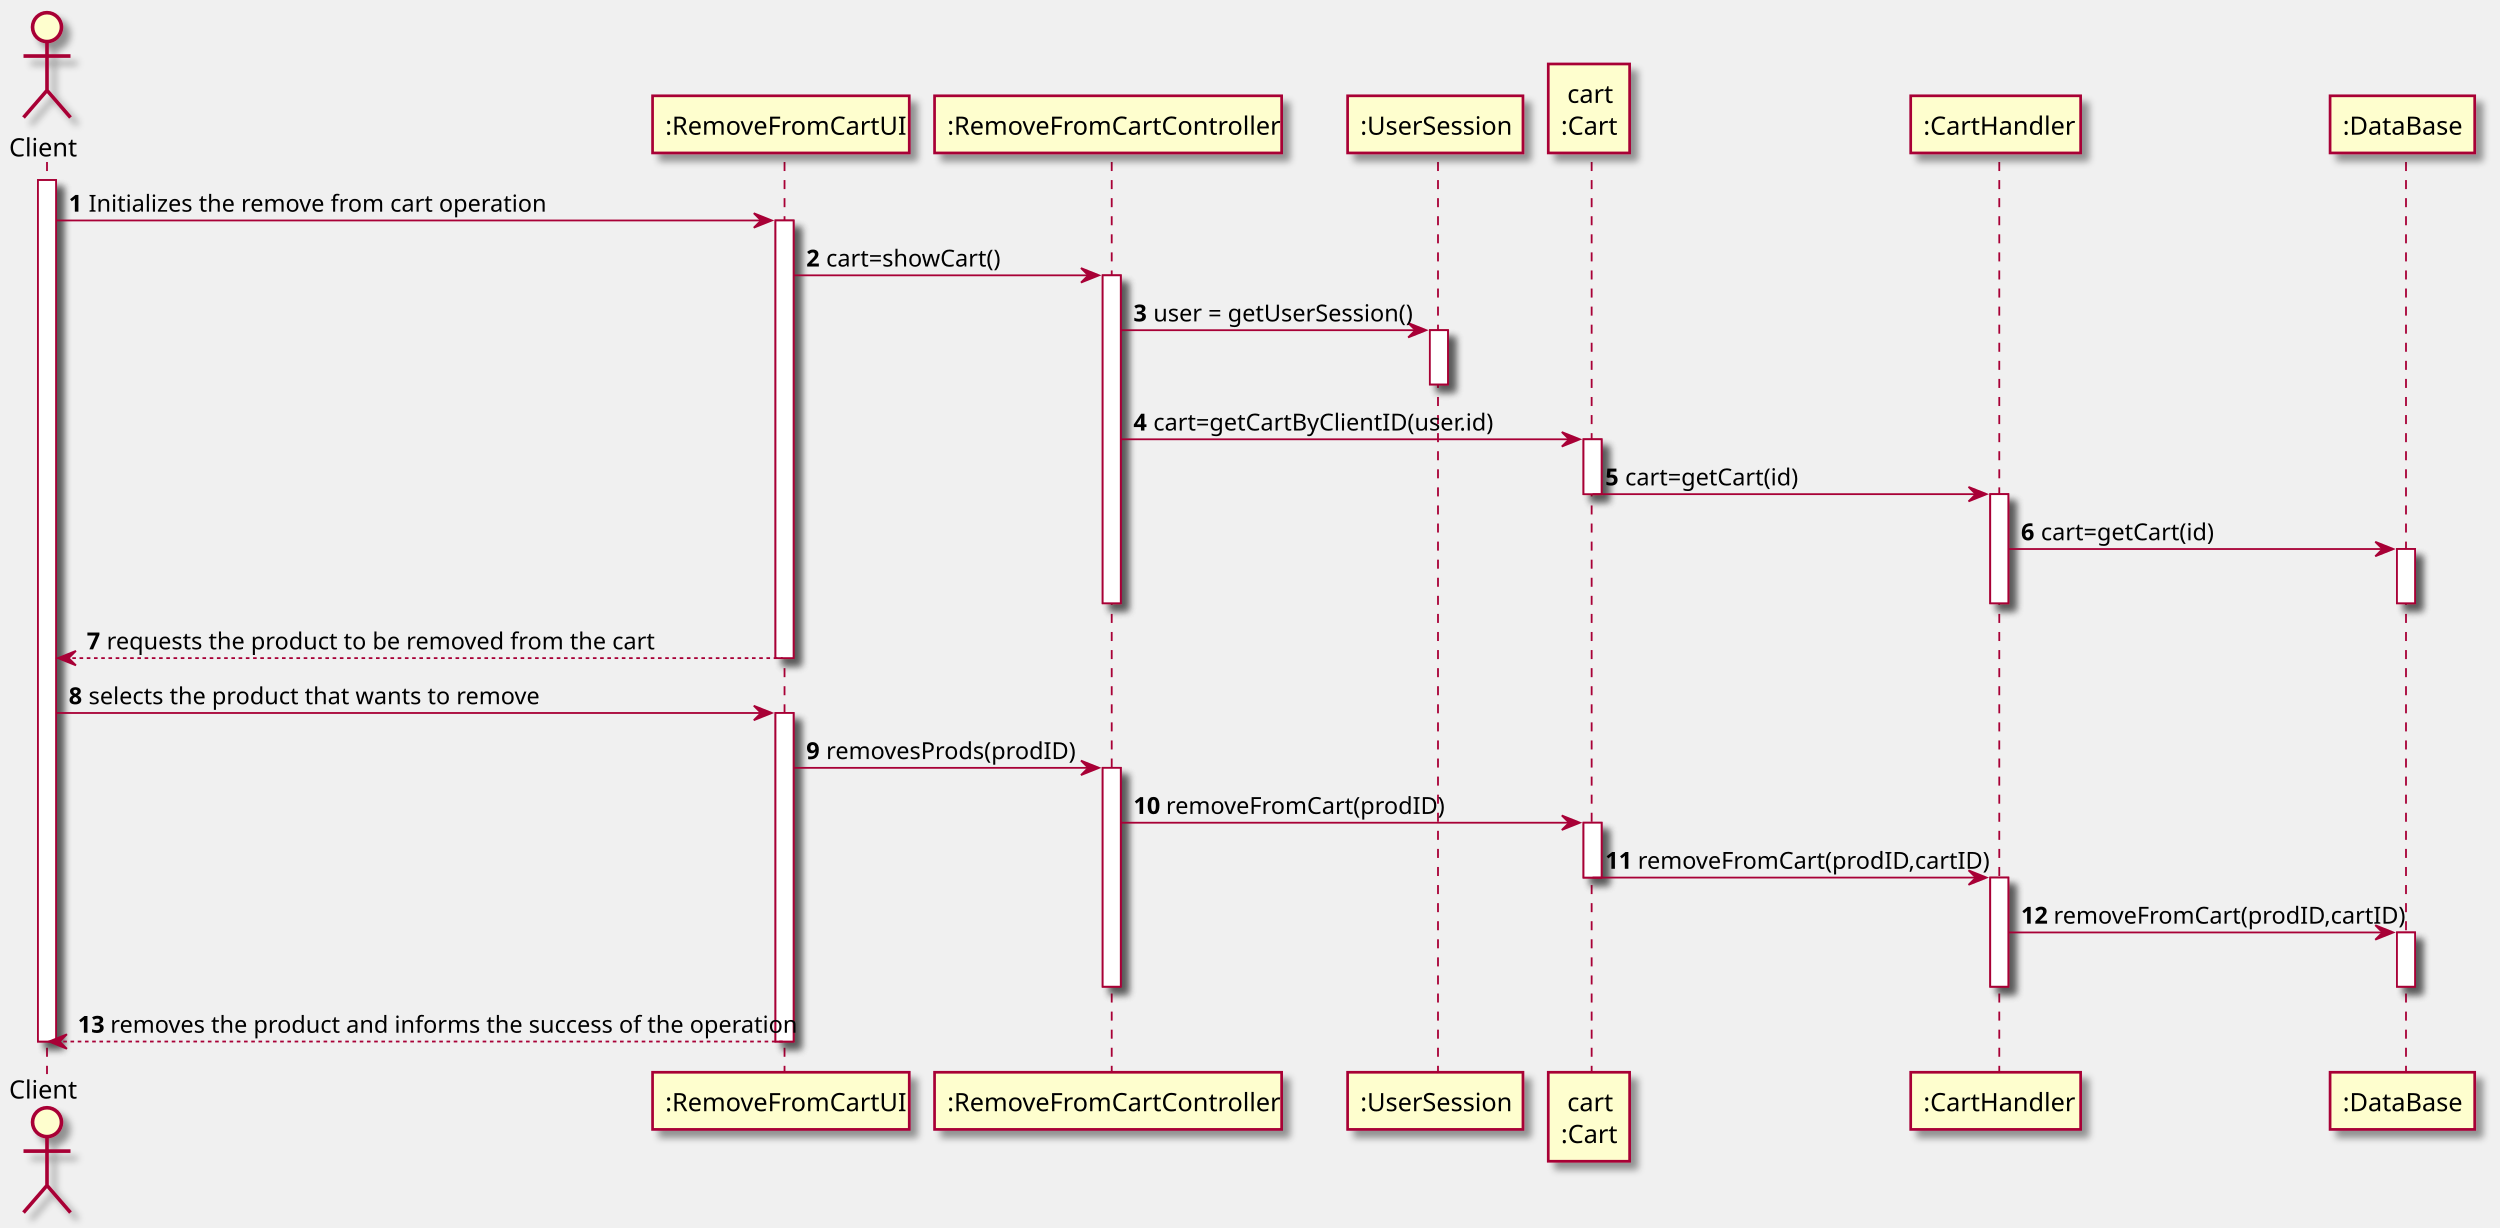
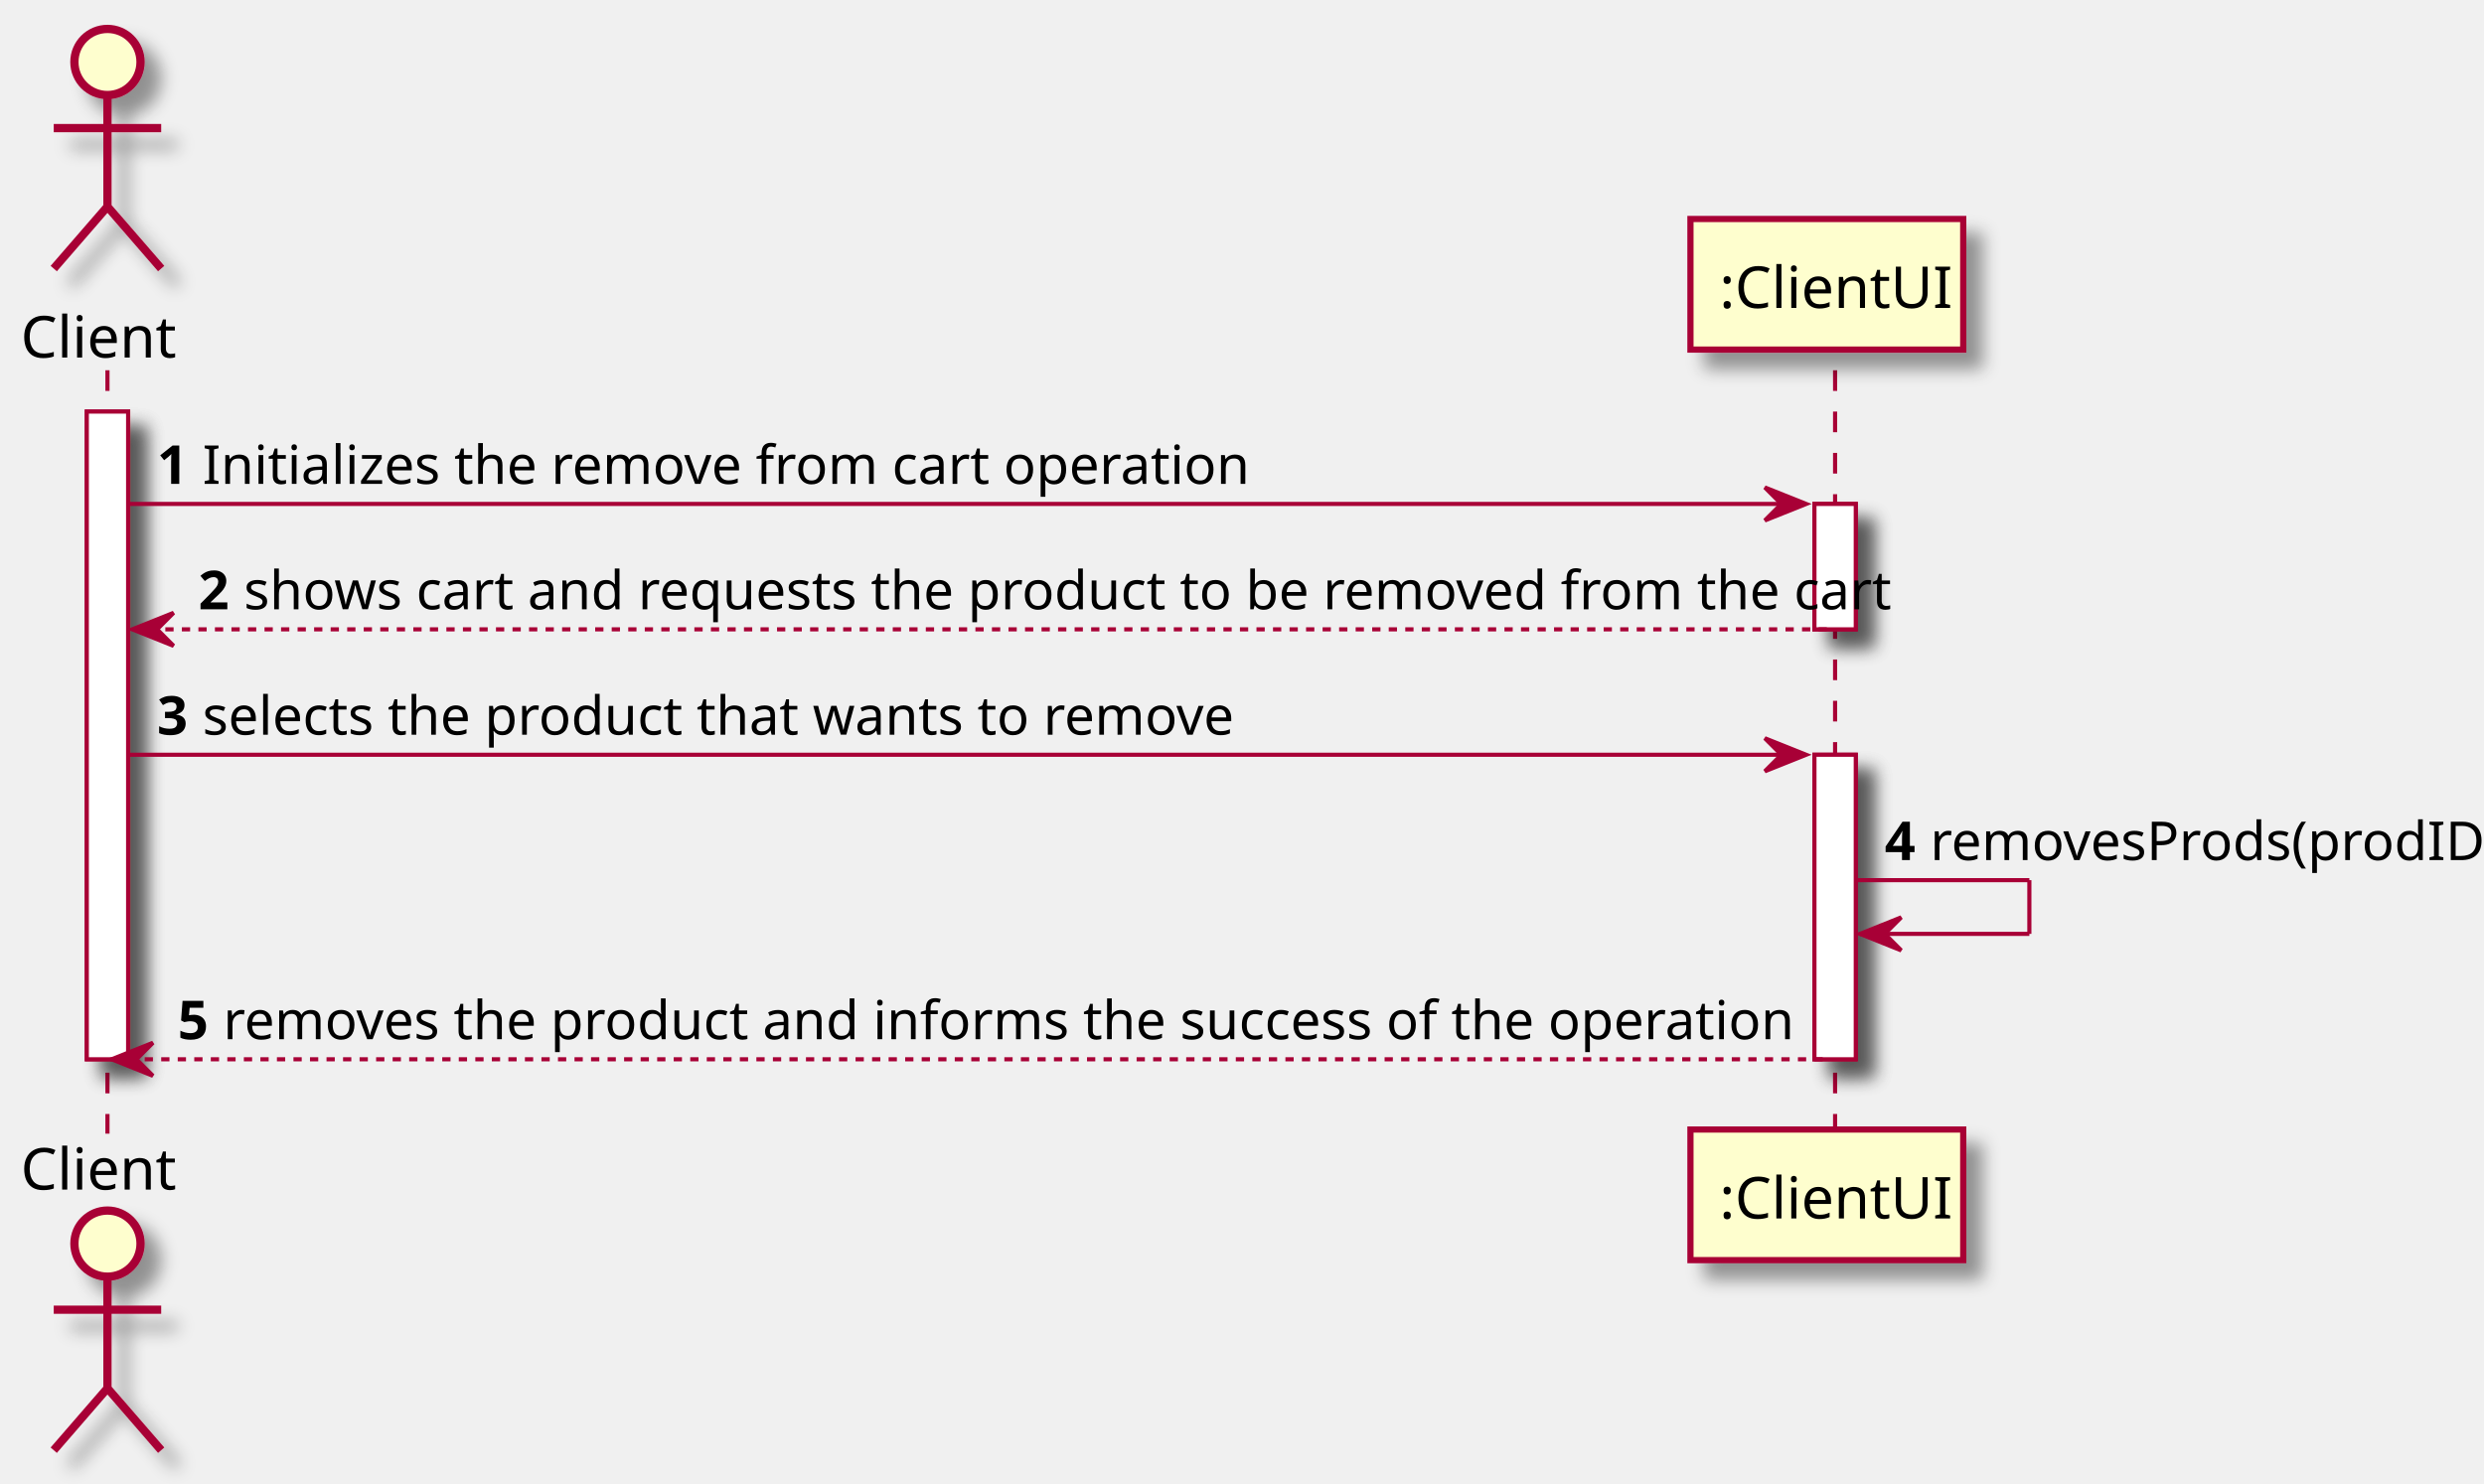
- <svg xmlns="http://www.w3.org/2000/svg" contentScriptType="application/ecmascript" contentStyleType="text/css" height="679px" preserveAspectRatio="none" style="width:1383px;height:679px;" version="1.1" viewBox="0 0 1383 679" width="1383px" zoomAndPan="magnify">
+ <svg xmlns="http://www.w3.org/2000/svg" contentScriptType="application/ecmascript" contentStyleType="text/css" height="359px" preserveAspectRatio="none" style="width:601px;height:359px;" version="1.1" viewBox="0 0 601 359" width="601px" zoomAndPan="magnify">
  <defs>
-     <filter height="300%" id="f1quztca7qh4i0" width="300%" x="-1" y="-1">
+     <filter height="300%" id="fv9b55mj1trpn" width="300%" x="-1" y="-1">
      <feGaussianBlur result="blurOut" stdDeviation="2.0" />
      <feColorMatrix in="blurOut" result="blurOut2" type="matrix" values="0 0 0 0 0 0 0 0 0 0 0 0 0 0 0 0 0 0 .4 0" />
      <feOffset dx="4.0" dy="4.0" in="blurOut2" result="blurOut3" />
      <feBlend in="SourceGraphic" in2="blurOut3" mode="normal" />
    </filter>
  </defs>
  <g>
-     <rect fill="#FFFFFF" filter="url(#f1quztca7qh4i0)" height="476.57" style="stroke: #A80036; stroke-width: 1.0;" width="10" x="21" y="99.609" />
-     <rect fill="#FFFFFF" filter="url(#f1quztca7qh4i0)" height="242.109" style="stroke: #A80036; stroke-width: 1.0;" width="10" x="429" y="121.961" />
-     <rect fill="#FFFFFF" filter="url(#f1quztca7qh4i0)" height="181.758" style="stroke: #A80036; stroke-width: 1.0;" width="10" x="429" y="394.422" />
-     <rect fill="#FFFFFF" filter="url(#f1quztca7qh4i0)" height="181.406" style="stroke: #A80036; stroke-width: 1.0;" width="10" x="610" y="152.312" />
-     <rect fill="#FFFFFF" filter="url(#f1quztca7qh4i0)" height="121.055" style="stroke: #A80036; stroke-width: 1.0;" width="10" x="610" y="424.773" />
-     <rect fill="#FFFFFF" filter="url(#f1quztca7qh4i0)" height="30" style="stroke: #A80036; stroke-width: 1.0;" width="10" x="791" y="182.664" />
-     <rect fill="#FFFFFF" filter="url(#f1quztca7qh4i0)" height="30.352" style="stroke: #A80036; stroke-width: 1.0;" width="10" x="876" y="243.016" />
-     <rect fill="#FFFFFF" filter="url(#f1quztca7qh4i0)" height="30.352" style="stroke: #A80036; stroke-width: 1.0;" width="10" x="876" y="455.125" />
-     <rect fill="#FFFFFF" filter="url(#f1quztca7qh4i0)" height="60.352" style="stroke: #A80036; stroke-width: 1.0;" width="10" x="1101" y="273.367" />
-     <rect fill="#FFFFFF" filter="url(#f1quztca7qh4i0)" height="60.352" style="stroke: #A80036; stroke-width: 1.0;" width="10" x="1101" y="485.477" />
-     <rect fill="#FFFFFF" filter="url(#f1quztca7qh4i0)" height="30" style="stroke: #A80036; stroke-width: 1.0;" width="10" x="1326" y="303.719" />
-     <rect fill="#FFFFFF" filter="url(#f1quztca7qh4i0)" height="30" style="stroke: #A80036; stroke-width: 1.0;" width="10" x="1326" y="515.828" />
-     <line style="stroke: #A80036; stroke-width: 1.0; stroke-dasharray: 5.0,5.0;" x1="26" x2="26" y1="89.609" y2="594.18" />
-     <line style="stroke: #A80036; stroke-width: 1.0; stroke-dasharray: 5.0,5.0;" x1="434" x2="434" y1="89.609" y2="594.18" />
-     <line style="stroke: #A80036; stroke-width: 1.0; stroke-dasharray: 5.0,5.0;" x1="615" x2="615" y1="89.609" y2="594.18" />
-     <line style="stroke: #A80036; stroke-width: 1.0; stroke-dasharray: 5.0,5.0;" x1="795.5" x2="795.5" y1="89.609" y2="594.18" />
-     <line style="stroke: #A80036; stroke-width: 1.0; stroke-dasharray: 5.0,5.0;" x1="880.5" x2="880.5" y1="89.609" y2="594.18" />
-     <line style="stroke: #A80036; stroke-width: 1.0; stroke-dasharray: 5.0,5.0;" x1="1106" x2="1106" y1="89.609" y2="594.18" />
-     <line style="stroke: #A80036; stroke-width: 1.0; stroke-dasharray: 5.0,5.0;" x1="1331" x2="1331" y1="89.609" y2="594.18" />
+     <rect fill="#FFFFFF" filter="url(#fv9b55mj1trpn)" height="156.758" style="stroke: #A80036; stroke-width: 1.0;" width="10" x="21" y="99.609" />
+     <rect fill="#FFFFFF" filter="url(#fv9b55mj1trpn)" height="30.352" style="stroke: #A80036; stroke-width: 1.0;" width="10" x="439" y="121.961" />
+     <rect fill="#FFFFFF" filter="url(#fv9b55mj1trpn)" height="73.703" style="stroke: #A80036; stroke-width: 1.0;" width="10" x="439" y="182.664" />
+     <line style="stroke: #A80036; stroke-width: 1.0; stroke-dasharray: 5.0,5.0;" x1="26" x2="26" y1="89.609" y2="274.367" />
+     <line style="stroke: #A80036; stroke-width: 1.0; stroke-dasharray: 5.0,5.0;" x1="444" x2="444" y1="89.609" y2="274.367" />
    <text fill="#000000" font-family="sans-serif" font-size="14" lengthAdjust="spacingAndGlyphs" textLength="36" x="5" y="86.533">Client</text>
-     <ellipse cx="26" cy="15" fill="#FEFECE" filter="url(#f1quztca7qh4i0)" rx="8" ry="8" style="stroke: #A80036; stroke-width: 2.0;" />
-     <path d="M26,23 L26,50 M13,31 L39,31 M26,50 L13,65 M26,50 L39,65 " fill="none" filter="url(#f1quztca7qh4i0)" style="stroke: #A80036; stroke-width: 2.0;" />
-     <text fill="#000000" font-family="sans-serif" font-size="14" lengthAdjust="spacingAndGlyphs" textLength="36" x="5" y="607.713">Client</text>
-     <ellipse cx="26" cy="620.789" fill="#FEFECE" filter="url(#f1quztca7qh4i0)" rx="8" ry="8" style="stroke: #A80036; stroke-width: 2.0;" />
-     <path d="M26,628.789 L26,655.789 M13,636.789 L39,636.789 M26,655.789 L13,670.789 M26,655.789 L39,670.789 " fill="none" filter="url(#f1quztca7qh4i0)" style="stroke: #A80036; stroke-width: 2.0;" />
-     <rect fill="#FEFECE" filter="url(#f1quztca7qh4i0)" height="31.609" style="stroke: #A80036; stroke-width: 1.5;" width="142" x="361" y="53" />
-     <text fill="#000000" font-family="sans-serif" font-size="14" lengthAdjust="spacingAndGlyphs" textLength="128" x="368" y="74.533">:RemoveFromCartUI</text>
-     <rect fill="#FEFECE" filter="url(#f1quztca7qh4i0)" height="31.609" style="stroke: #A80036; stroke-width: 1.5;" width="142" x="361" y="593.18" />
-     <text fill="#000000" font-family="sans-serif" font-size="14" lengthAdjust="spacingAndGlyphs" textLength="128" x="368" y="614.713">:RemoveFromCartUI</text>
-     <rect fill="#FEFECE" filter="url(#f1quztca7qh4i0)" height="31.609" style="stroke: #A80036; stroke-width: 1.5;" width="192" x="517" y="53" />
-     <text fill="#000000" font-family="sans-serif" font-size="14" lengthAdjust="spacingAndGlyphs" textLength="178" x="524" y="74.533">:RemoveFromCartController</text>
-     <rect fill="#FEFECE" filter="url(#f1quztca7qh4i0)" height="31.609" style="stroke: #A80036; stroke-width: 1.5;" width="192" x="517" y="593.18" />
-     <text fill="#000000" font-family="sans-serif" font-size="14" lengthAdjust="spacingAndGlyphs" textLength="178" x="524" y="614.713">:RemoveFromCartController</text>
-     <rect fill="#FEFECE" filter="url(#f1quztca7qh4i0)" height="31.609" style="stroke: #A80036; stroke-width: 1.5;" width="97" x="745.5" y="53" />
-     <text fill="#000000" font-family="sans-serif" font-size="14" lengthAdjust="spacingAndGlyphs" textLength="83" x="752.5" y="74.533">:UserSession</text>
-     <rect fill="#FEFECE" filter="url(#f1quztca7qh4i0)" height="31.609" style="stroke: #A80036; stroke-width: 1.5;" width="97" x="745.5" y="593.18" />
-     <text fill="#000000" font-family="sans-serif" font-size="14" lengthAdjust="spacingAndGlyphs" textLength="83" x="752.5" y="614.713">:UserSession</text>
-     <rect fill="#FEFECE" filter="url(#f1quztca7qh4i0)" height="49.219" style="stroke: #A80036; stroke-width: 1.5;" width="45" x="856.5" y="35.391" />
-     <text fill="#000000" font-family="sans-serif" font-size="14" lengthAdjust="spacingAndGlyphs" textLength="24" x="867" y="56.924">cart</text>
-     <text fill="#000000" font-family="sans-serif" font-size="14" lengthAdjust="spacingAndGlyphs" textLength="31" x="863.5" y="74.533">:Cart</text>
-     <rect fill="#FEFECE" filter="url(#f1quztca7qh4i0)" height="49.219" style="stroke: #A80036; stroke-width: 1.5;" width="45" x="856.5" y="593.18" />
-     <text fill="#000000" font-family="sans-serif" font-size="14" lengthAdjust="spacingAndGlyphs" textLength="24" x="867" y="614.713">cart</text>
-     <text fill="#000000" font-family="sans-serif" font-size="14" lengthAdjust="spacingAndGlyphs" textLength="31" x="863.5" y="632.322">:Cart</text>
-     <rect fill="#FEFECE" filter="url(#f1quztca7qh4i0)" height="31.609" style="stroke: #A80036; stroke-width: 1.5;" width="94" x="1057" y="53" />
-     <text fill="#000000" font-family="sans-serif" font-size="14" lengthAdjust="spacingAndGlyphs" textLength="80" x="1064" y="74.533">:CartHandler</text>
-     <rect fill="#FEFECE" filter="url(#f1quztca7qh4i0)" height="31.609" style="stroke: #A80036; stroke-width: 1.5;" width="94" x="1057" y="593.18" />
-     <text fill="#000000" font-family="sans-serif" font-size="14" lengthAdjust="spacingAndGlyphs" textLength="80" x="1064" y="614.713">:CartHandler</text>
-     <rect fill="#FEFECE" filter="url(#f1quztca7qh4i0)" height="31.609" style="stroke: #A80036; stroke-width: 1.5;" width="80" x="1289" y="53" />
-     <text fill="#000000" font-family="sans-serif" font-size="14" lengthAdjust="spacingAndGlyphs" textLength="66" x="1296" y="74.533">:DataBase</text>
-     <rect fill="#FEFECE" filter="url(#f1quztca7qh4i0)" height="31.609" style="stroke: #A80036; stroke-width: 1.5;" width="80" x="1289" y="593.18" />
-     <text fill="#000000" font-family="sans-serif" font-size="14" lengthAdjust="spacingAndGlyphs" textLength="66" x="1296" y="614.713">:DataBase</text>
-     <rect fill="#FFFFFF" filter="url(#f1quztca7qh4i0)" height="476.57" style="stroke: #A80036; stroke-width: 1.0;" width="10" x="21" y="99.609" />
-     <rect fill="#FFFFFF" filter="url(#f1quztca7qh4i0)" height="242.109" style="stroke: #A80036; stroke-width: 1.0;" width="10" x="429" y="121.961" />
-     <rect fill="#FFFFFF" filter="url(#f1quztca7qh4i0)" height="181.758" style="stroke: #A80036; stroke-width: 1.0;" width="10" x="429" y="394.422" />
-     <rect fill="#FFFFFF" filter="url(#f1quztca7qh4i0)" height="181.406" style="stroke: #A80036; stroke-width: 1.0;" width="10" x="610" y="152.312" />
-     <rect fill="#FFFFFF" filter="url(#f1quztca7qh4i0)" height="121.055" style="stroke: #A80036; stroke-width: 1.0;" width="10" x="610" y="424.773" />
-     <rect fill="#FFFFFF" filter="url(#f1quztca7qh4i0)" height="30" style="stroke: #A80036; stroke-width: 1.0;" width="10" x="791" y="182.664" />
-     <rect fill="#FFFFFF" filter="url(#f1quztca7qh4i0)" height="30.352" style="stroke: #A80036; stroke-width: 1.0;" width="10" x="876" y="243.016" />
-     <rect fill="#FFFFFF" filter="url(#f1quztca7qh4i0)" height="30.352" style="stroke: #A80036; stroke-width: 1.0;" width="10" x="876" y="455.125" />
-     <rect fill="#FFFFFF" filter="url(#f1quztca7qh4i0)" height="60.352" style="stroke: #A80036; stroke-width: 1.0;" width="10" x="1101" y="273.367" />
-     <rect fill="#FFFFFF" filter="url(#f1quztca7qh4i0)" height="60.352" style="stroke: #A80036; stroke-width: 1.0;" width="10" x="1101" y="485.477" />
-     <rect fill="#FFFFFF" filter="url(#f1quztca7qh4i0)" height="30" style="stroke: #A80036; stroke-width: 1.0;" width="10" x="1326" y="303.719" />
-     <rect fill="#FFFFFF" filter="url(#f1quztca7qh4i0)" height="30" style="stroke: #A80036; stroke-width: 1.0;" width="10" x="1326" y="515.828" />
-     <polygon fill="#A80036" points="417,117.961,427,121.961,417,125.961,421,121.961" style="stroke: #A80036; stroke-width: 1.0;" />
-     <line style="stroke: #A80036; stroke-width: 1.0;" x1="31" x2="423" y1="121.961" y2="121.961" />
+     <ellipse cx="26" cy="15" fill="#FEFECE" filter="url(#fv9b55mj1trpn)" rx="8" ry="8" style="stroke: #A80036; stroke-width: 2.0;" />
+     <path d="M26,23 L26,50 M13,31 L39,31 M26,50 L13,65 M26,50 L39,65 " fill="none" filter="url(#fv9b55mj1trpn)" style="stroke: #A80036; stroke-width: 2.0;" />
+     <text fill="#000000" font-family="sans-serif" font-size="14" lengthAdjust="spacingAndGlyphs" textLength="36" x="5" y="287.9">Client</text>
+     <ellipse cx="26" cy="300.977" fill="#FEFECE" filter="url(#fv9b55mj1trpn)" rx="8" ry="8" style="stroke: #A80036; stroke-width: 2.0;" />
+     <path d="M26,308.977 L26,335.977 M13,316.977 L39,316.977 M26,335.977 L13,350.977 M26,335.977 L39,350.977 " fill="none" filter="url(#fv9b55mj1trpn)" style="stroke: #A80036; stroke-width: 2.0;" />
+     <rect fill="#FEFECE" filter="url(#fv9b55mj1trpn)" height="31.609" style="stroke: #A80036; stroke-width: 1.5;" width="66" x="409" y="53" />
+     <text fill="#000000" font-family="sans-serif" font-size="14" lengthAdjust="spacingAndGlyphs" textLength="52" x="416" y="74.533">:ClientUI</text>
+     <rect fill="#FEFECE" filter="url(#fv9b55mj1trpn)" height="31.609" style="stroke: #A80036; stroke-width: 1.5;" width="66" x="409" y="273.367" />
+     <text fill="#000000" font-family="sans-serif" font-size="14" lengthAdjust="spacingAndGlyphs" textLength="52" x="416" y="294.9">:ClientUI</text>
+     <rect fill="#FFFFFF" filter="url(#fv9b55mj1trpn)" height="156.758" style="stroke: #A80036; stroke-width: 1.0;" width="10" x="21" y="99.609" />
+     <rect fill="#FFFFFF" filter="url(#fv9b55mj1trpn)" height="30.352" style="stroke: #A80036; stroke-width: 1.0;" width="10" x="439" y="121.961" />
+     <rect fill="#FFFFFF" filter="url(#fv9b55mj1trpn)" height="73.703" style="stroke: #A80036; stroke-width: 1.0;" width="10" x="439" y="182.664" />
+     <polygon fill="#A80036" points="427,117.961,437,121.961,427,125.961,431,121.961" style="stroke: #A80036; stroke-width: 1.0;" />
+     <line style="stroke: #A80036; stroke-width: 1.0;" x1="31" x2="433" y1="121.961" y2="121.961" />
    <text fill="#000000" font-family="sans-serif" font-size="13" font-weight="bold" lengthAdjust="spacingAndGlyphs" textLength="7" x="38" y="117.105">1</text>
    <text fill="#000000" font-family="sans-serif" font-size="13" lengthAdjust="spacingAndGlyphs" textLength="233" x="49" y="117.105">Initializes the remove from cart operation</text>
-     <polygon fill="#A80036" points="598,148.312,608,152.312,598,156.312,602,152.312" style="stroke: #A80036; stroke-width: 1.0;" />
-     <line style="stroke: #A80036; stroke-width: 1.0;" x1="439" x2="604" y1="152.312" y2="152.312" />
-     <text fill="#000000" font-family="sans-serif" font-size="13" font-weight="bold" lengthAdjust="spacingAndGlyphs" textLength="7" x="446" y="147.456">2</text>
-     <text fill="#000000" font-family="sans-serif" font-size="13" lengthAdjust="spacingAndGlyphs" textLength="92" x="457" y="147.456">cart=showCart()</text>
-     <polygon fill="#A80036" points="779,178.664,789,182.664,779,186.664,783,182.664" style="stroke: #A80036; stroke-width: 1.0;" />
-     <line style="stroke: #A80036; stroke-width: 1.0;" x1="620" x2="785" y1="182.664" y2="182.664" />
-     <text fill="#000000" font-family="sans-serif" font-size="13" font-weight="bold" lengthAdjust="spacingAndGlyphs" textLength="7" x="627" y="177.808">3</text>
-     <text fill="#000000" font-family="sans-serif" font-size="13" lengthAdjust="spacingAndGlyphs" textLength="141" x="638" y="177.808">user = getUserSession()</text>
-     <polygon fill="#A80036" points="864,239.016,874,243.016,864,247.016,868,243.016" style="stroke: #A80036; stroke-width: 1.0;" />
-     <line style="stroke: #A80036; stroke-width: 1.0;" x1="620" x2="870" y1="243.016" y2="243.016" />
-     <text fill="#000000" font-family="sans-serif" font-size="13" font-weight="bold" lengthAdjust="spacingAndGlyphs" textLength="7" x="627" y="238.159">4</text>
-     <text fill="#000000" font-family="sans-serif" font-size="13" lengthAdjust="spacingAndGlyphs" textLength="180" x="638" y="238.159">cart=getCartByClientID(user.id)</text>
-     <polygon fill="#A80036" points="1089,269.367,1099,273.367,1089,277.367,1093,273.367" style="stroke: #A80036; stroke-width: 1.0;" />
-     <line style="stroke: #A80036; stroke-width: 1.0;" x1="881" x2="1095" y1="273.367" y2="273.367" />
-     <text fill="#000000" font-family="sans-serif" font-size="13" font-weight="bold" lengthAdjust="spacingAndGlyphs" textLength="7" x="888" y="268.511">5</text>
-     <text fill="#000000" font-family="sans-serif" font-size="13" lengthAdjust="spacingAndGlyphs" textLength="90" x="899" y="268.511">cart=getCart(id)</text>
-     <polygon fill="#A80036" points="1314,299.719,1324,303.719,1314,307.719,1318,303.719" style="stroke: #A80036; stroke-width: 1.0;" />
-     <line style="stroke: #A80036; stroke-width: 1.0;" x1="1111" x2="1320" y1="303.719" y2="303.719" />
-     <text fill="#000000" font-family="sans-serif" font-size="13" font-weight="bold" lengthAdjust="spacingAndGlyphs" textLength="7" x="1118" y="298.862">6</text>
-     <text fill="#000000" font-family="sans-serif" font-size="13" lengthAdjust="spacingAndGlyphs" textLength="90" x="1129" y="298.862">cart=getCart(id)</text>
-     <polygon fill="#A80036" points="42,360.07,32,364.07,42,368.07,38,364.07" style="stroke: #A80036; stroke-width: 1.0;" />
-     <line style="stroke: #A80036; stroke-width: 1.0; stroke-dasharray: 2.0,2.0;" x1="36" x2="433" y1="364.07" y2="364.07" />
-     <text fill="#000000" font-family="sans-serif" font-size="13" font-weight="bold" lengthAdjust="spacingAndGlyphs" textLength="7" x="48" y="359.214">7</text>
-     <text fill="#000000" font-family="sans-serif" font-size="13" lengthAdjust="spacingAndGlyphs" textLength="281" x="59" y="359.214">requests the product to be removed from the cart</text>
-     <polygon fill="#A80036" points="417,390.422,427,394.422,417,398.422,421,394.422" style="stroke: #A80036; stroke-width: 1.0;" />
-     <line style="stroke: #A80036; stroke-width: 1.0;" x1="31" x2="423" y1="394.422" y2="394.422" />
-     <text fill="#000000" font-family="sans-serif" font-size="13" font-weight="bold" lengthAdjust="spacingAndGlyphs" textLength="7" x="38" y="389.565">8</text>
-     <text fill="#000000" font-family="sans-serif" font-size="13" lengthAdjust="spacingAndGlyphs" textLength="235" x="49" y="389.565">selects the product that wants to remove</text>
-     <polygon fill="#A80036" points="598,420.773,608,424.773,598,428.773,602,424.773" style="stroke: #A80036; stroke-width: 1.0;" />
-     <line style="stroke: #A80036; stroke-width: 1.0;" x1="439" x2="604" y1="424.773" y2="424.773" />
-     <text fill="#000000" font-family="sans-serif" font-size="13" font-weight="bold" lengthAdjust="spacingAndGlyphs" textLength="7" x="446" y="419.917">9</text>
-     <text fill="#000000" font-family="sans-serif" font-size="13" lengthAdjust="spacingAndGlyphs" textLength="127" x="457" y="419.917">removesProds(prodID)</text>
-     <polygon fill="#A80036" points="864,451.125,874,455.125,864,459.125,868,455.125" style="stroke: #A80036; stroke-width: 1.0;" />
-     <line style="stroke: #A80036; stroke-width: 1.0;" x1="620" x2="870" y1="455.125" y2="455.125" />
-     <text fill="#000000" font-family="sans-serif" font-size="13" font-weight="bold" lengthAdjust="spacingAndGlyphs" textLength="14" x="627" y="450.269">10</text>
-     <text fill="#000000" font-family="sans-serif" font-size="13" lengthAdjust="spacingAndGlyphs" textLength="140" x="645" y="450.269">removeFromCart(prodID)</text>
-     <polygon fill="#A80036" points="1089,481.477,1099,485.477,1089,489.477,1093,485.477" style="stroke: #A80036; stroke-width: 1.0;" />
-     <line style="stroke: #A80036; stroke-width: 1.0;" x1="881" x2="1095" y1="485.477" y2="485.477" />
-     <text fill="#000000" font-family="sans-serif" font-size="13" font-weight="bold" lengthAdjust="spacingAndGlyphs" textLength="14" x="888" y="480.62">11</text>
-     <text fill="#000000" font-family="sans-serif" font-size="13" lengthAdjust="spacingAndGlyphs" textLength="178" x="906" y="480.62">removeFromCart(prodID,cartID)</text>
-     <polygon fill="#A80036" points="1314,511.828,1324,515.828,1314,519.828,1318,515.828" style="stroke: #A80036; stroke-width: 1.0;" />
-     <line style="stroke: #A80036; stroke-width: 1.0;" x1="1111" x2="1320" y1="515.828" y2="515.828" />
-     <text fill="#000000" font-family="sans-serif" font-size="13" font-weight="bold" lengthAdjust="spacingAndGlyphs" textLength="14" x="1118" y="510.972">12</text>
-     <text fill="#000000" font-family="sans-serif" font-size="13" lengthAdjust="spacingAndGlyphs" textLength="178" x="1136" y="510.972">removeFromCart(prodID,cartID)</text>
-     <polygon fill="#A80036" points="37,572.18,27,576.18,37,580.18,33,576.18" style="stroke: #A80036; stroke-width: 1.0;" />
-     <line style="stroke: #A80036; stroke-width: 1.0; stroke-dasharray: 2.0,2.0;" x1="31" x2="433" y1="576.18" y2="576.18" />
-     <text fill="#000000" font-family="sans-serif" font-size="13" font-weight="bold" lengthAdjust="spacingAndGlyphs" textLength="14" x="43" y="571.323">13</text>
-     <text fill="#000000" font-family="sans-serif" font-size="13" lengthAdjust="spacingAndGlyphs" textLength="356" x="61" y="571.323">removes the product and informs the success of the operation</text>
+     <polygon fill="#A80036" points="42,148.312,32,152.312,42,156.312,38,152.312" style="stroke: #A80036; stroke-width: 1.0;" />
+     <line style="stroke: #A80036; stroke-width: 1.0; stroke-dasharray: 2.0,2.0;" x1="36" x2="443" y1="152.312" y2="152.312" />
+     <text fill="#000000" font-family="sans-serif" font-size="13" font-weight="bold" lengthAdjust="spacingAndGlyphs" textLength="7" x="48" y="147.456">2</text>
+     <text fill="#000000" font-family="sans-serif" font-size="13" lengthAdjust="spacingAndGlyphs" textLength="373" x="59" y="147.456">shows cart and requests the product to be removed from the cart</text>
+     <polygon fill="#A80036" points="427,178.664,437,182.664,427,186.664,431,182.664" style="stroke: #A80036; stroke-width: 1.0;" />
+     <line style="stroke: #A80036; stroke-width: 1.0;" x1="31" x2="433" y1="182.664" y2="182.664" />
+     <text fill="#000000" font-family="sans-serif" font-size="13" font-weight="bold" lengthAdjust="spacingAndGlyphs" textLength="7" x="38" y="177.808">3</text>
+     <text fill="#000000" font-family="sans-serif" font-size="13" lengthAdjust="spacingAndGlyphs" textLength="235" x="49" y="177.808">selects the product that wants to remove</text>
+     <line style="stroke: #A80036; stroke-width: 1.0;" x1="449" x2="491" y1="213.016" y2="213.016" />
+     <line style="stroke: #A80036; stroke-width: 1.0;" x1="491" x2="491" y1="213.016" y2="226.016" />
+     <line style="stroke: #A80036; stroke-width: 1.0;" x1="450" x2="491" y1="226.016" y2="226.016" />
+     <polygon fill="#A80036" points="460,222.016,450,226.016,460,230.016,456,226.016" style="stroke: #A80036; stroke-width: 1.0;" />
+     <text fill="#000000" font-family="sans-serif" font-size="13" font-weight="bold" lengthAdjust="spacingAndGlyphs" textLength="7" x="456" y="208.159">4</text>
+     <text fill="#000000" font-family="sans-serif" font-size="13" lengthAdjust="spacingAndGlyphs" textLength="127" x="467" y="208.159">removesProds(prodID)</text>
+     <polygon fill="#A80036" points="37,252.367,27,256.367,37,260.367,33,256.367" style="stroke: #A80036; stroke-width: 1.0;" />
+     <line style="stroke: #A80036; stroke-width: 1.0; stroke-dasharray: 2.0,2.0;" x1="31" x2="443" y1="256.367" y2="256.367" />
+     <text fill="#000000" font-family="sans-serif" font-size="13" font-weight="bold" lengthAdjust="spacingAndGlyphs" textLength="7" x="43" y="251.511">5</text>
+     <text fill="#000000" font-family="sans-serif" font-size="13" lengthAdjust="spacingAndGlyphs" textLength="356" x="54" y="251.511">removes the product and informs the success of the operation</text>
  </g>
</svg>
